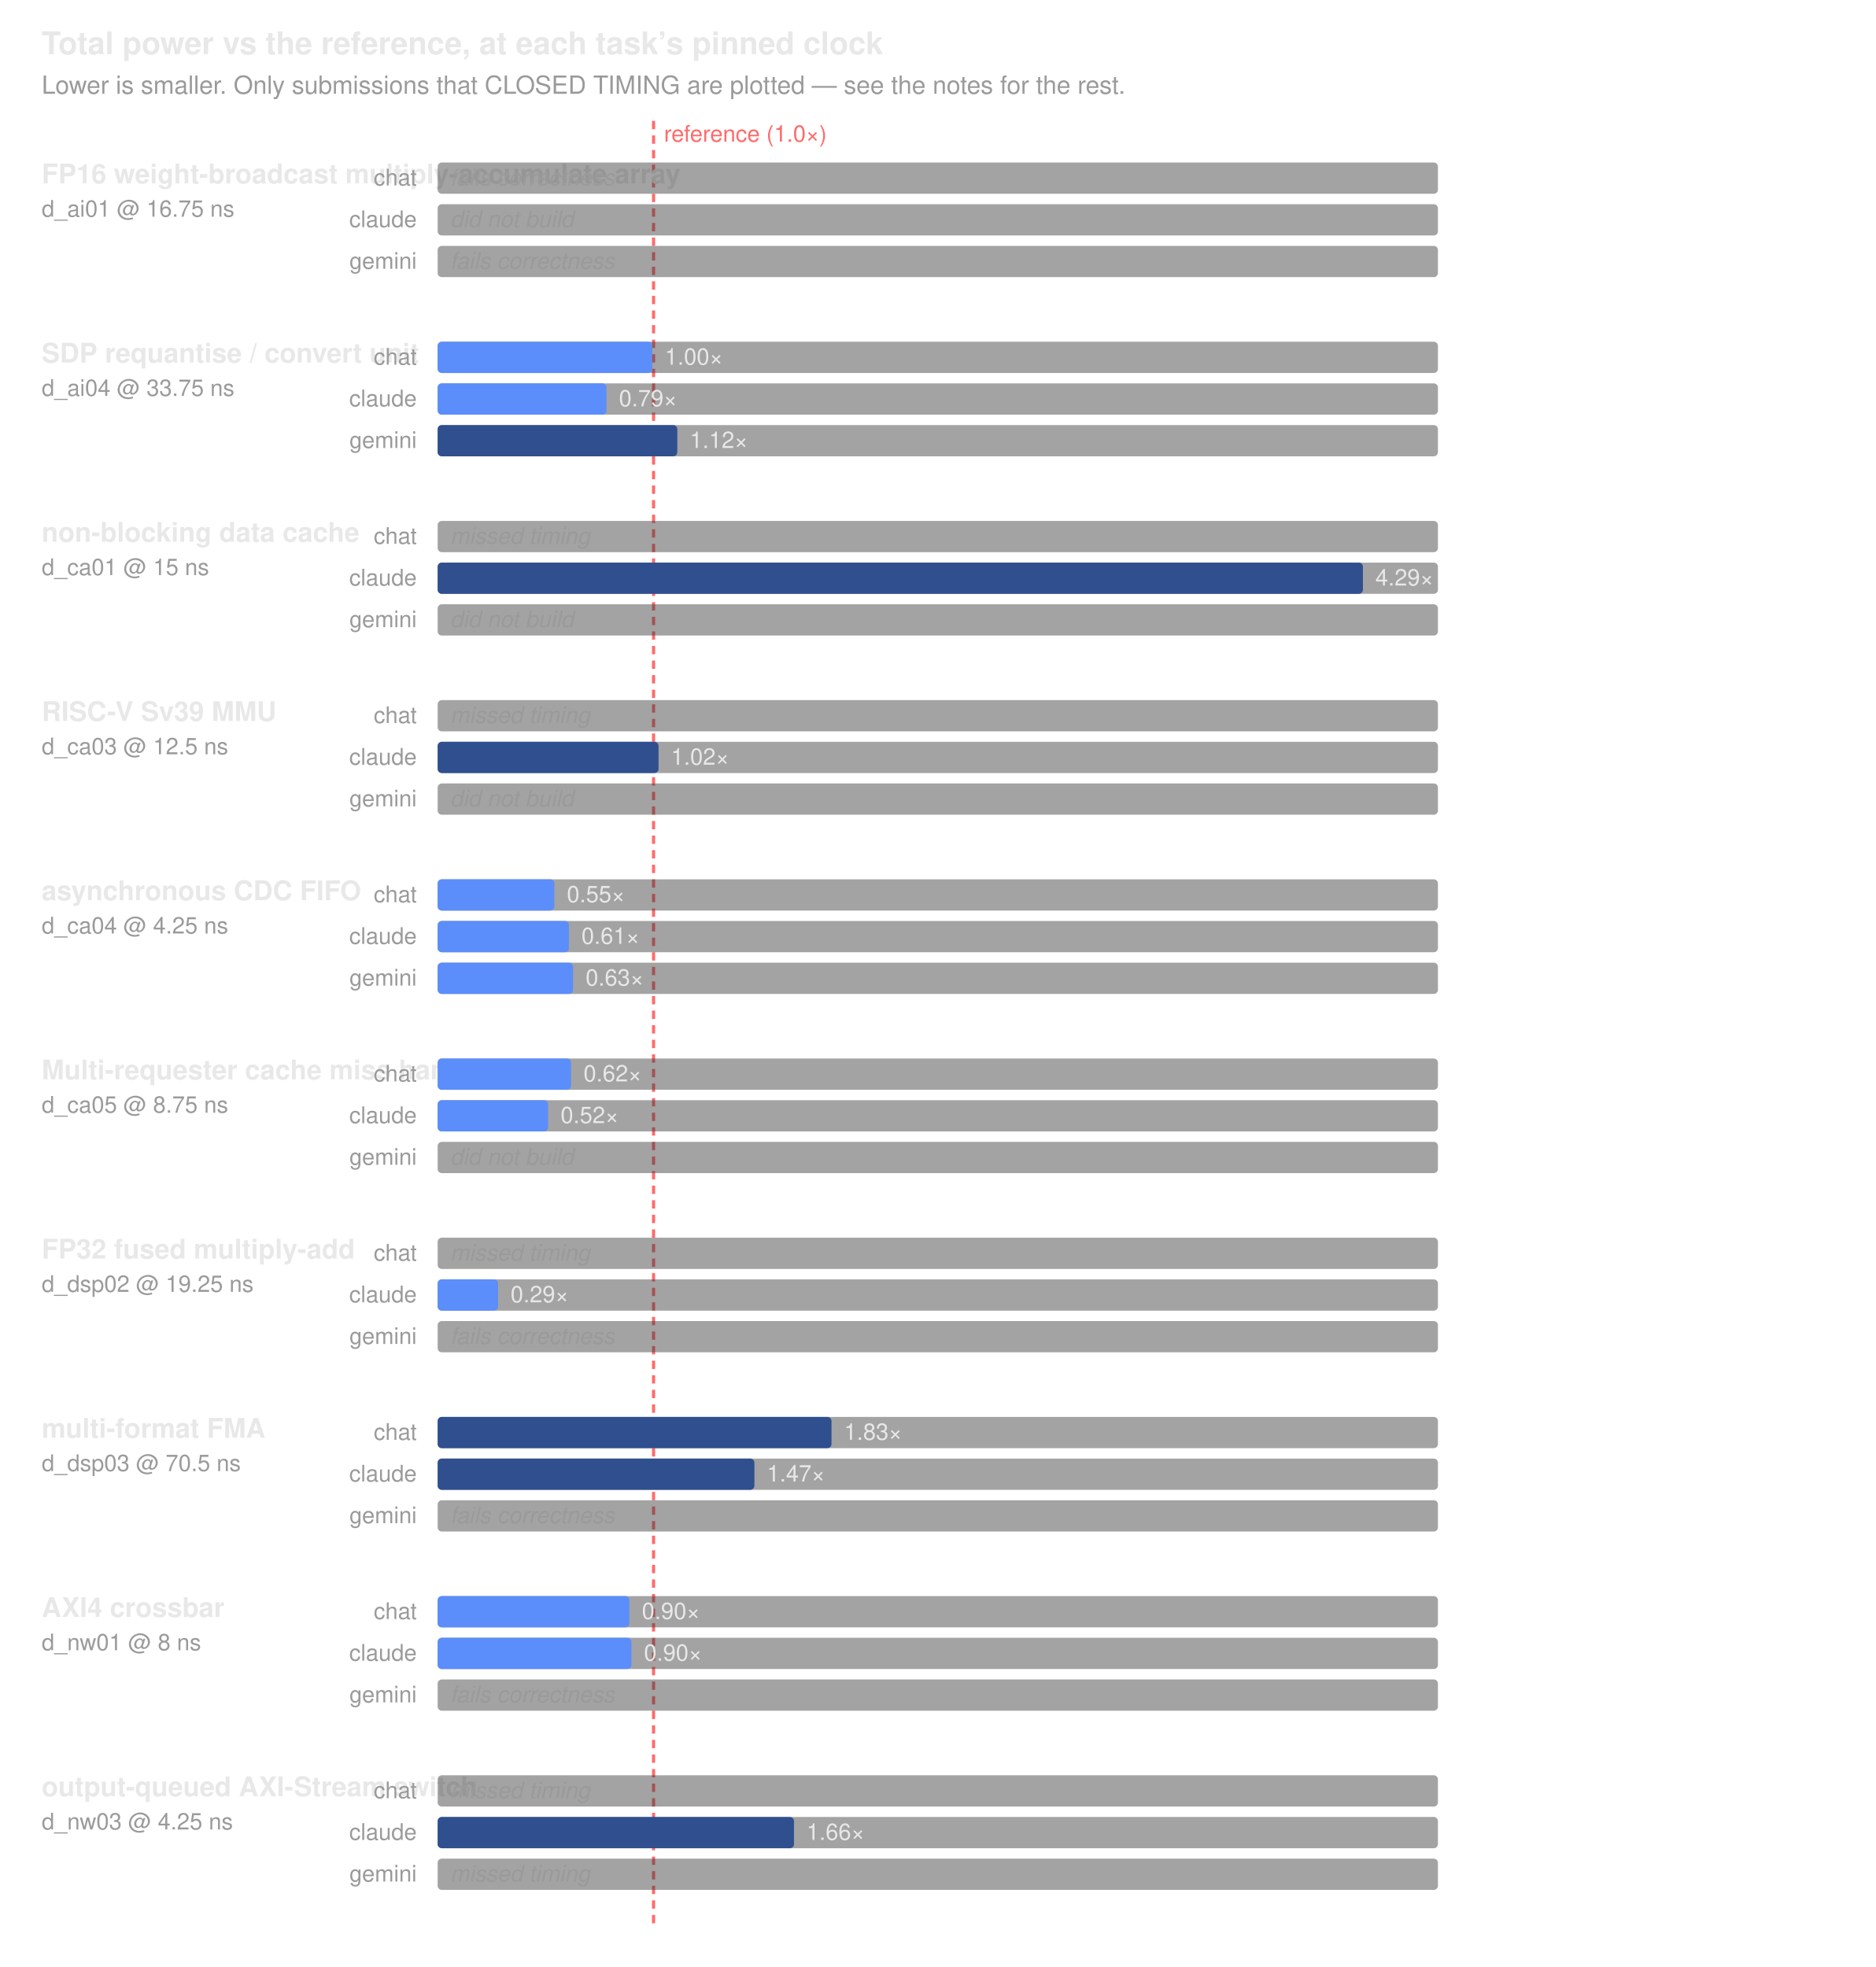
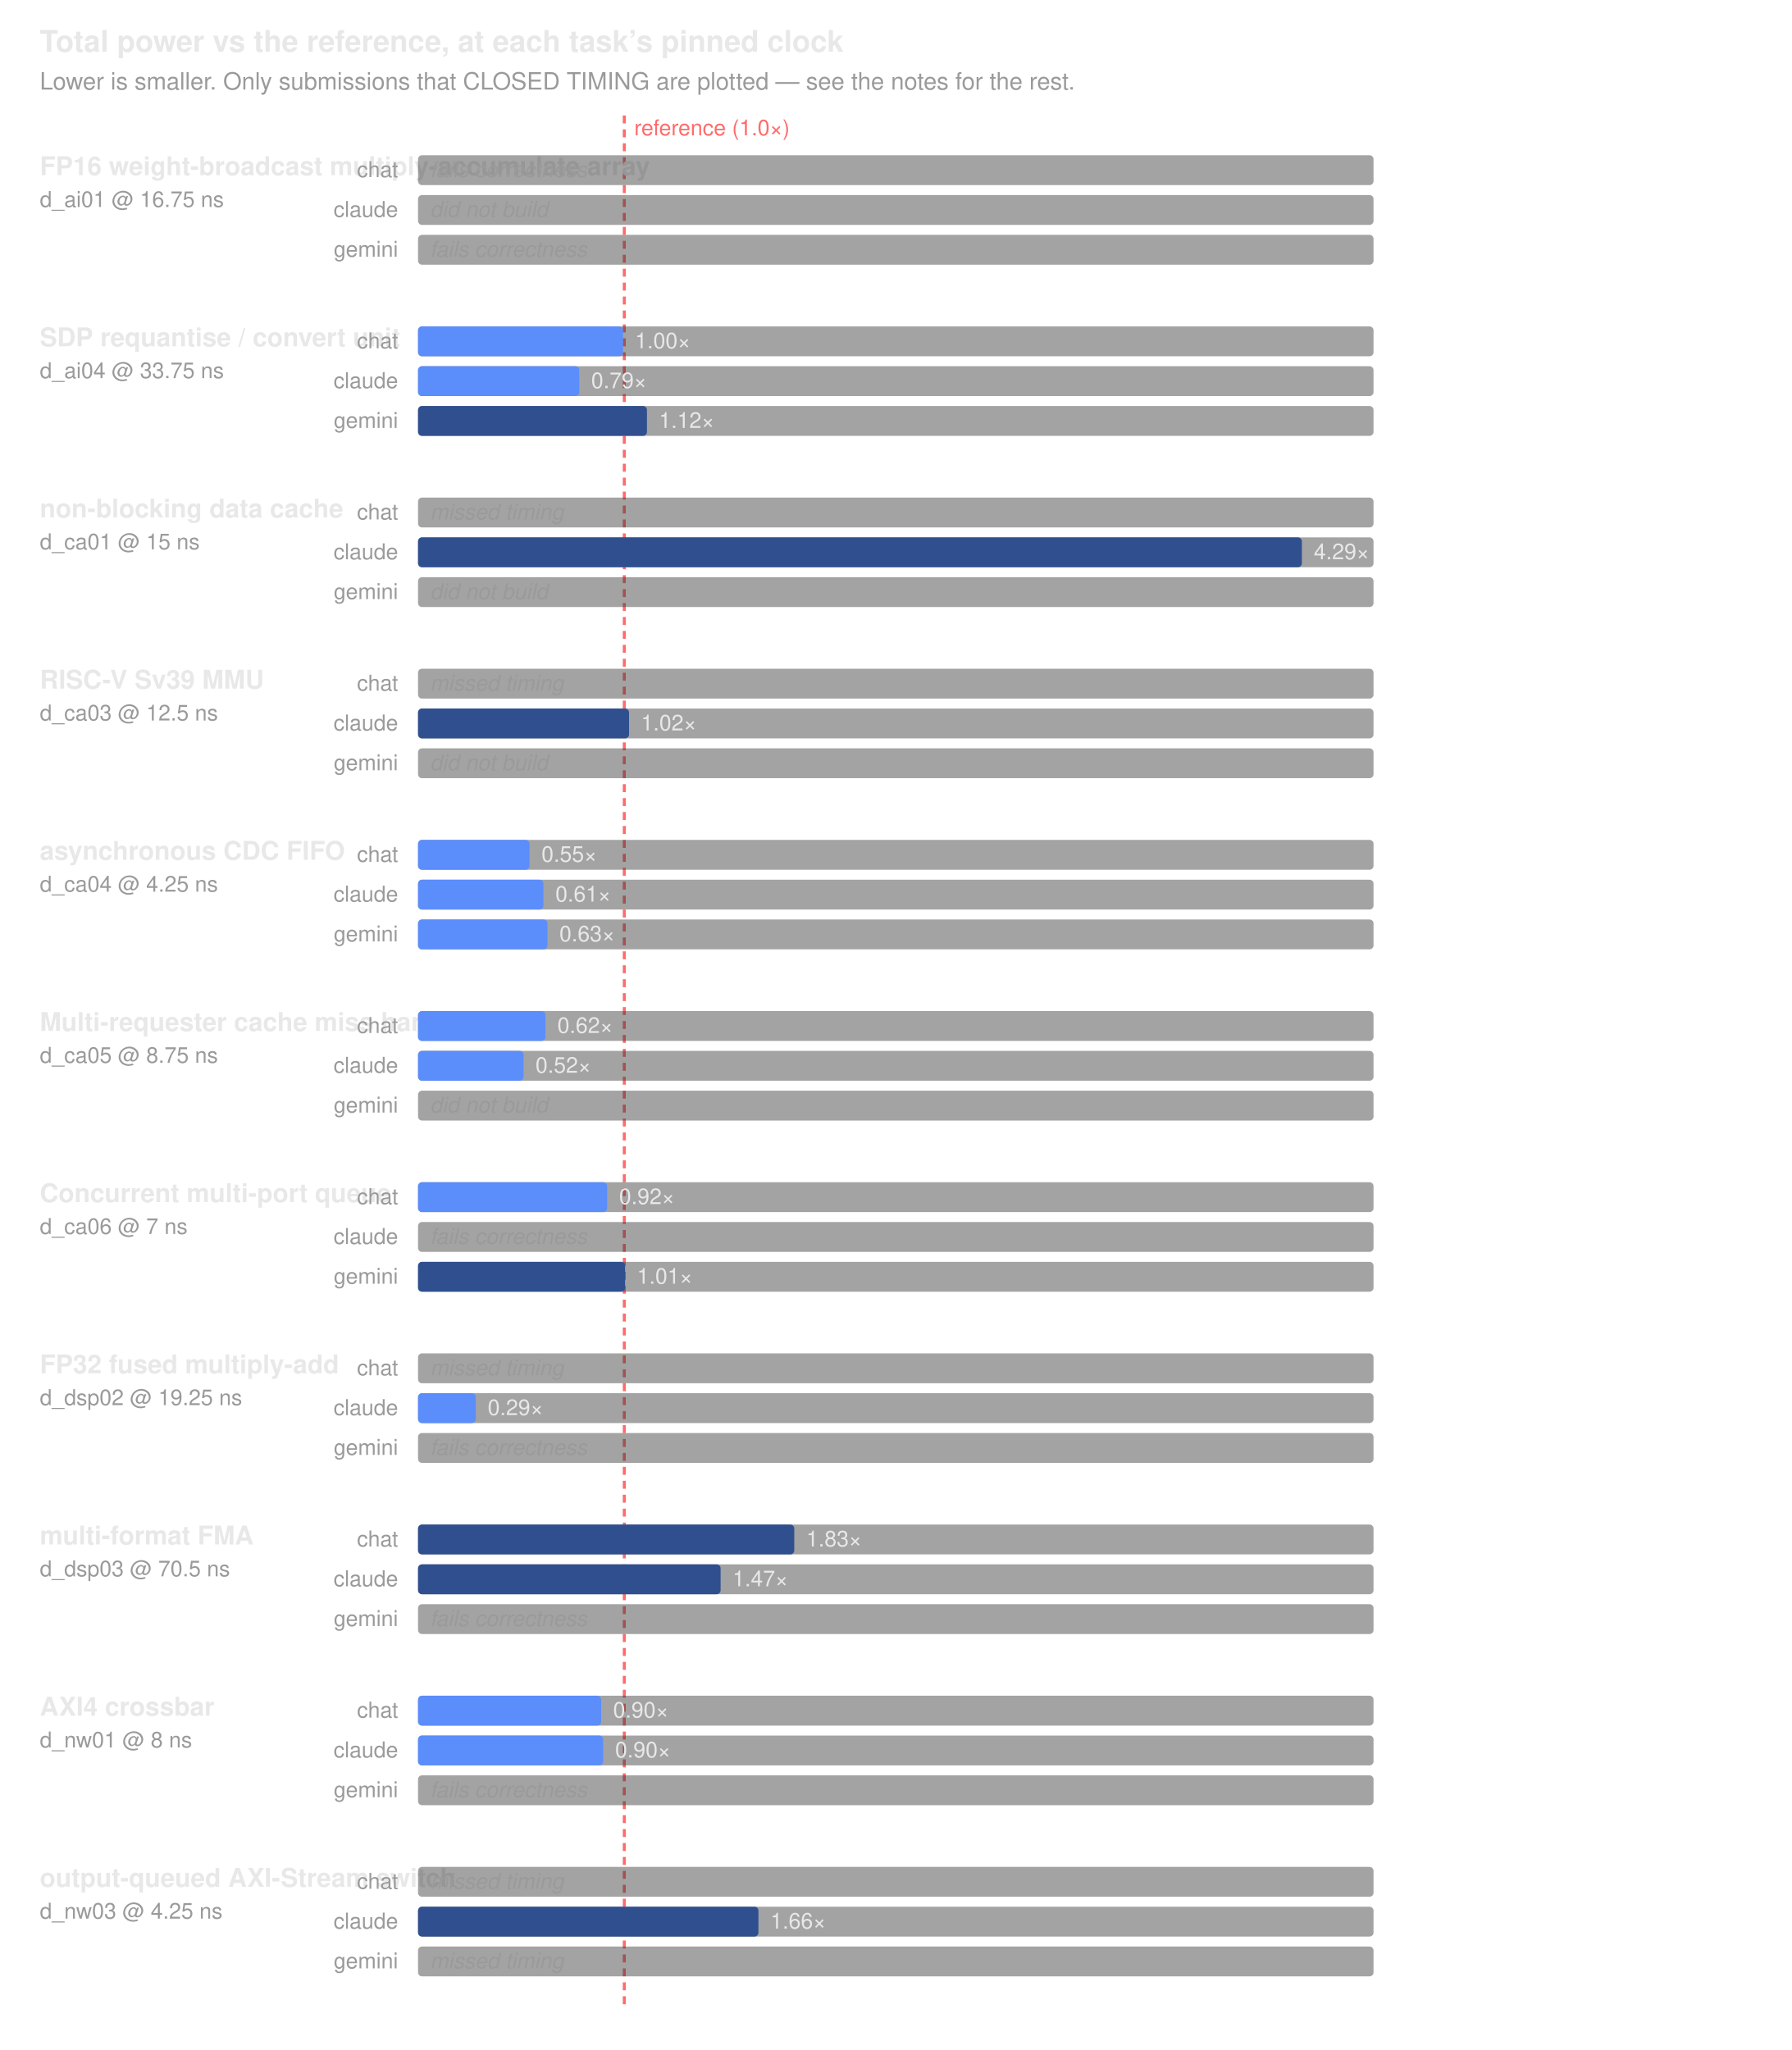
- <svg xmlns="http://www.w3.org/2000/svg" viewBox="0 0 900 944" font-family="-apple-system,BlinkMacSystemFont,Segoe UI,Helvetica,Arial,sans-serif">
-   <rect width="900" height="944" fill="none" />
+ <svg xmlns="http://www.w3.org/2000/svg" viewBox="0 0 900 1030" font-family="-apple-system,BlinkMacSystemFont,Segoe UI,Helvetica,Arial,sans-serif">
+   <rect width="900" height="1030" fill="none" />
  <text x="20" y="26" fill="#e8e8e8" font-size="15" font-weight="600">Total power vs the reference, at each task’s pinned clock</text>
  <text x="20" y="45" fill="#9a9a9a" font-size="12">Lower is smaller. Only submissions that CLOSED TIMING are plotted — see the notes for the rest.</text>
-   <line x1="313.613" y1="58" x2="313.613" y2="924" stroke="#ff6b6b" stroke-width="1.5" stroke-dasharray="4 3" />
+   <line x1="313.613" y1="58" x2="313.613" y2="1010" stroke="#ff6b6b" stroke-width="1.5" stroke-dasharray="4 3" />
  <text x="318.613" y="68" fill="#ff6b6b" font-size="11">reference (1.0×)</text>
  <text x="20" y="88" fill="#e8e8e8" font-size="13" font-weight="600">FP16 weight-broadcast multiply-accumulate array</text>
  <text x="20" y="104" fill="#9a9a9a" font-size="11">d_ai01 @ 16.75 ns</text>
  <text x="200" y="89" fill="#9a9a9a" font-size="11" text-anchor="end">chat</text>
  <rect x="210" y="78" width="480" height="15" rx="2" fill="#333" opacity="0.45" />
  <text x="216" y="89" fill="#9a9a9a" font-size="11" font-style="italic">fails correctness</text>
  <text x="200" y="109" fill="#9a9a9a" font-size="11" text-anchor="end">claude</text>
  <rect x="210" y="98" width="480" height="15" rx="2" fill="#333" opacity="0.45" />
  <text x="216" y="109" fill="#9a9a9a" font-size="11" font-style="italic">did not build</text>
  <text x="200" y="129" fill="#9a9a9a" font-size="11" text-anchor="end">gemini</text>
  <rect x="210" y="118" width="480" height="15" rx="2" fill="#333" opacity="0.45" />
  <text x="216" y="129" fill="#9a9a9a" font-size="11" font-style="italic">fails correctness</text>
  <text x="20" y="174" fill="#e8e8e8" font-size="13" font-weight="600">SDP requantise / convert unit</text>
  <text x="20" y="190" fill="#9a9a9a" font-size="11">d_ai04 @ 33.75 ns</text>
  <text x="200" y="175" fill="#9a9a9a" font-size="11" text-anchor="end">chat</text>
  <rect x="210" y="164" width="480" height="15" rx="2" fill="#333" opacity="0.45" />
  <rect x="210" y="164" width="103" height="15" rx="2" fill="#5b8dfb" />
  <text x="319" y="175" fill="#e8e8e8" font-size="11">1.00×</text>
  <text x="200" y="195" fill="#9a9a9a" font-size="11" text-anchor="end">claude</text>
  <rect x="210" y="184" width="480" height="15" rx="2" fill="#333" opacity="0.45" />
  <rect x="210" y="184" width="81" height="15" rx="2" fill="#5b8dfb" />
  <text x="297" y="195" fill="#e8e8e8" font-size="11">0.79×</text>
  <text x="200" y="215" fill="#9a9a9a" font-size="11" text-anchor="end">gemini</text>
  <rect x="210" y="204" width="480" height="15" rx="2" fill="#333" opacity="0.45" />
  <rect x="210" y="204" width="115" height="15" rx="2" fill="#2f4f8f" />
  <text x="331" y="215" fill="#e8e8e8" font-size="11">1.12×</text>
  <text x="20" y="260" fill="#e8e8e8" font-size="13" font-weight="600">non-blocking data cache</text>
  <text x="20" y="276" fill="#9a9a9a" font-size="11">d_ca01 @ 15 ns</text>
  <text x="200" y="261" fill="#9a9a9a" font-size="11" text-anchor="end">chat</text>
  <rect x="210" y="250" width="480" height="15" rx="2" fill="#333" opacity="0.45" />
  <text x="216" y="261" fill="#9a9a9a" font-size="11" font-style="italic">missed timing</text>
  <text x="200" y="281" fill="#9a9a9a" font-size="11" text-anchor="end">claude</text>
  <rect x="210" y="270" width="480" height="15" rx="2" fill="#333" opacity="0.45" />
  <rect x="210" y="270" width="444" height="15" rx="2" fill="#2f4f8f" />
  <text x="660" y="281" fill="#e8e8e8" font-size="11">4.29×</text>
  <text x="200" y="301" fill="#9a9a9a" font-size="11" text-anchor="end">gemini</text>
  <rect x="210" y="290" width="480" height="15" rx="2" fill="#333" opacity="0.45" />
  <text x="216" y="301" fill="#9a9a9a" font-size="11" font-style="italic">did not build</text>
  <text x="20" y="346" fill="#e8e8e8" font-size="13" font-weight="600">RISC-V Sv39 MMU</text>
  <text x="20" y="362" fill="#9a9a9a" font-size="11">d_ca03 @ 12.5 ns</text>
  <text x="200" y="347" fill="#9a9a9a" font-size="11" text-anchor="end">chat</text>
  <rect x="210" y="336" width="480" height="15" rx="2" fill="#333" opacity="0.45" />
  <text x="216" y="347" fill="#9a9a9a" font-size="11" font-style="italic">missed timing</text>
  <text x="200" y="367" fill="#9a9a9a" font-size="11" text-anchor="end">claude</text>
  <rect x="210" y="356" width="480" height="15" rx="2" fill="#333" opacity="0.45" />
  <rect x="210" y="356" width="106" height="15" rx="2" fill="#2f4f8f" />
  <text x="322" y="367" fill="#e8e8e8" font-size="11">1.02×</text>
  <text x="200" y="387" fill="#9a9a9a" font-size="11" text-anchor="end">gemini</text>
  <rect x="210" y="376" width="480" height="15" rx="2" fill="#333" opacity="0.45" />
  <text x="216" y="387" fill="#9a9a9a" font-size="11" font-style="italic">did not build</text>
  <text x="20" y="432" fill="#e8e8e8" font-size="13" font-weight="600">asynchronous CDC FIFO</text>
  <text x="20" y="448" fill="#9a9a9a" font-size="11">d_ca04 @ 4.25 ns</text>
  <text x="200" y="433" fill="#9a9a9a" font-size="11" text-anchor="end">chat</text>
  <rect x="210" y="422" width="480" height="15" rx="2" fill="#333" opacity="0.45" />
  <rect x="210" y="422" width="56" height="15" rx="2" fill="#5b8dfb" />
  <text x="272" y="433" fill="#e8e8e8" font-size="11">0.55×</text>
  <text x="200" y="453" fill="#9a9a9a" font-size="11" text-anchor="end">claude</text>
  <rect x="210" y="442" width="480" height="15" rx="2" fill="#333" opacity="0.45" />
  <rect x="210" y="442" width="63" height="15" rx="2" fill="#5b8dfb" />
  <text x="279" y="453" fill="#e8e8e8" font-size="11">0.61×</text>
  <text x="200" y="473" fill="#9a9a9a" font-size="11" text-anchor="end">gemini</text>
  <rect x="210" y="462" width="480" height="15" rx="2" fill="#333" opacity="0.45" />
  <rect x="210" y="462" width="65" height="15" rx="2" fill="#5b8dfb" />
  <text x="281" y="473" fill="#e8e8e8" font-size="11">0.63×</text>
  <text x="20" y="518" fill="#e8e8e8" font-size="13" font-weight="600">Multi-requester cache miss handler</text>
  <text x="20" y="534" fill="#9a9a9a" font-size="11">d_ca05 @ 8.75 ns</text>
  <text x="200" y="519" fill="#9a9a9a" font-size="11" text-anchor="end">chat</text>
  <rect x="210" y="508" width="480" height="15" rx="2" fill="#333" opacity="0.45" />
  <rect x="210" y="508" width="64" height="15" rx="2" fill="#5b8dfb" />
  <text x="280" y="519" fill="#e8e8e8" font-size="11">0.62×</text>
  <text x="200" y="539" fill="#9a9a9a" font-size="11" text-anchor="end">claude</text>
  <rect x="210" y="528" width="480" height="15" rx="2" fill="#333" opacity="0.45" />
  <rect x="210" y="528" width="53" height="15" rx="2" fill="#5b8dfb" />
  <text x="269" y="539" fill="#e8e8e8" font-size="11">0.52×</text>
  <text x="200" y="559" fill="#9a9a9a" font-size="11" text-anchor="end">gemini</text>
  <rect x="210" y="548" width="480" height="15" rx="2" fill="#333" opacity="0.45" />
  <text x="216" y="559" fill="#9a9a9a" font-size="11" font-style="italic">did not build</text>
-   <text x="20" y="604" fill="#e8e8e8" font-size="13" font-weight="600">FP32 fused multiply-add</text>
-   <text x="20" y="620" fill="#9a9a9a" font-size="11">d_dsp02 @ 19.25 ns</text>
+   <text x="20" y="604" fill="#e8e8e8" font-size="13" font-weight="600">Concurrent multi-port queue</text>
+   <text x="20" y="620" fill="#9a9a9a" font-size="11">d_ca06 @ 7 ns</text>
  <text x="200" y="605" fill="#9a9a9a" font-size="11" text-anchor="end">chat</text>
  <rect x="210" y="594" width="480" height="15" rx="2" fill="#333" opacity="0.45" />
-   <text x="216" y="605" fill="#9a9a9a" font-size="11" font-style="italic">missed timing</text>
+   <rect x="210" y="594" width="95" height="15" rx="2" fill="#5b8dfb" />
+   <text x="311" y="605" fill="#e8e8e8" font-size="11">0.92×</text>
  <text x="200" y="625" fill="#9a9a9a" font-size="11" text-anchor="end">claude</text>
  <rect x="210" y="614" width="480" height="15" rx="2" fill="#333" opacity="0.45" />
-   <rect x="210" y="614" width="29" height="15" rx="2" fill="#5b8dfb" />
-   <text x="245" y="625" fill="#e8e8e8" font-size="11">0.29×</text>
+   <text x="216" y="625" fill="#9a9a9a" font-size="11" font-style="italic">fails correctness</text>
  <text x="200" y="645" fill="#9a9a9a" font-size="11" text-anchor="end">gemini</text>
  <rect x="210" y="634" width="480" height="15" rx="2" fill="#333" opacity="0.45" />
-   <text x="216" y="645" fill="#9a9a9a" font-size="11" font-style="italic">fails correctness</text>
-   <text x="20" y="690" fill="#e8e8e8" font-size="13" font-weight="600">multi-format FMA</text>
-   <text x="20" y="706" fill="#9a9a9a" font-size="11">d_dsp03 @ 70.5 ns</text>
+   <rect x="210" y="634" width="104" height="15" rx="2" fill="#2f4f8f" />
+   <text x="320" y="645" fill="#e8e8e8" font-size="11">1.01×</text>
+   <text x="20" y="690" fill="#e8e8e8" font-size="13" font-weight="600">FP32 fused multiply-add</text>
+   <text x="20" y="706" fill="#9a9a9a" font-size="11">d_dsp02 @ 19.25 ns</text>
  <text x="200" y="691" fill="#9a9a9a" font-size="11" text-anchor="end">chat</text>
  <rect x="210" y="680" width="480" height="15" rx="2" fill="#333" opacity="0.45" />
-   <rect x="210" y="680" width="189" height="15" rx="2" fill="#2f4f8f" />
-   <text x="405" y="691" fill="#e8e8e8" font-size="11">1.83×</text>
+   <text x="216" y="691" fill="#9a9a9a" font-size="11" font-style="italic">missed timing</text>
  <text x="200" y="711" fill="#9a9a9a" font-size="11" text-anchor="end">claude</text>
  <rect x="210" y="700" width="480" height="15" rx="2" fill="#333" opacity="0.45" />
-   <rect x="210" y="700" width="152" height="15" rx="2" fill="#2f4f8f" />
-   <text x="368" y="711" fill="#e8e8e8" font-size="11">1.47×</text>
+   <rect x="210" y="700" width="29" height="15" rx="2" fill="#5b8dfb" />
+   <text x="245" y="711" fill="#e8e8e8" font-size="11">0.29×</text>
  <text x="200" y="731" fill="#9a9a9a" font-size="11" text-anchor="end">gemini</text>
  <rect x="210" y="720" width="480" height="15" rx="2" fill="#333" opacity="0.45" />
  <text x="216" y="731" fill="#9a9a9a" font-size="11" font-style="italic">fails correctness</text>
-   <text x="20" y="776" fill="#e8e8e8" font-size="13" font-weight="600">AXI4 crossbar</text>
-   <text x="20" y="792" fill="#9a9a9a" font-size="11">d_nw01 @ 8 ns</text>
+   <text x="20" y="776" fill="#e8e8e8" font-size="13" font-weight="600">multi-format FMA</text>
+   <text x="20" y="792" fill="#9a9a9a" font-size="11">d_dsp03 @ 70.5 ns</text>
  <text x="200" y="777" fill="#9a9a9a" font-size="11" text-anchor="end">chat</text>
  <rect x="210" y="766" width="480" height="15" rx="2" fill="#333" opacity="0.45" />
-   <rect x="210" y="766" width="92" height="15" rx="2" fill="#5b8dfb" />
-   <text x="308" y="777" fill="#e8e8e8" font-size="11">0.90×</text>
+   <rect x="210" y="766" width="189" height="15" rx="2" fill="#2f4f8f" />
+   <text x="405" y="777" fill="#e8e8e8" font-size="11">1.83×</text>
  <text x="200" y="797" fill="#9a9a9a" font-size="11" text-anchor="end">claude</text>
  <rect x="210" y="786" width="480" height="15" rx="2" fill="#333" opacity="0.45" />
-   <rect x="210" y="786" width="93" height="15" rx="2" fill="#5b8dfb" />
-   <text x="309" y="797" fill="#e8e8e8" font-size="11">0.90×</text>
+   <rect x="210" y="786" width="152" height="15" rx="2" fill="#2f4f8f" />
+   <text x="368" y="797" fill="#e8e8e8" font-size="11">1.47×</text>
  <text x="200" y="817" fill="#9a9a9a" font-size="11" text-anchor="end">gemini</text>
  <rect x="210" y="806" width="480" height="15" rx="2" fill="#333" opacity="0.45" />
  <text x="216" y="817" fill="#9a9a9a" font-size="11" font-style="italic">fails correctness</text>
-   <text x="20" y="862" fill="#e8e8e8" font-size="13" font-weight="600">output-queued AXI-Stream switch</text>
-   <text x="20" y="878" fill="#9a9a9a" font-size="11">d_nw03 @ 4.25 ns</text>
+   <text x="20" y="862" fill="#e8e8e8" font-size="13" font-weight="600">AXI4 crossbar</text>
+   <text x="20" y="878" fill="#9a9a9a" font-size="11">d_nw01 @ 8 ns</text>
  <text x="200" y="863" fill="#9a9a9a" font-size="11" text-anchor="end">chat</text>
  <rect x="210" y="852" width="480" height="15" rx="2" fill="#333" opacity="0.45" />
-   <text x="216" y="863" fill="#9a9a9a" font-size="11" font-style="italic">missed timing</text>
+   <rect x="210" y="852" width="92" height="15" rx="2" fill="#5b8dfb" />
+   <text x="308" y="863" fill="#e8e8e8" font-size="11">0.90×</text>
  <text x="200" y="883" fill="#9a9a9a" font-size="11" text-anchor="end">claude</text>
  <rect x="210" y="872" width="480" height="15" rx="2" fill="#333" opacity="0.45" />
-   <rect x="210" y="872" width="171" height="15" rx="2" fill="#2f4f8f" />
-   <text x="387" y="883" fill="#e8e8e8" font-size="11">1.66×</text>
+   <rect x="210" y="872" width="93" height="15" rx="2" fill="#5b8dfb" />
+   <text x="309" y="883" fill="#e8e8e8" font-size="11">0.90×</text>
  <text x="200" y="903" fill="#9a9a9a" font-size="11" text-anchor="end">gemini</text>
  <rect x="210" y="892" width="480" height="15" rx="2" fill="#333" opacity="0.45" />
-   <text x="216" y="903" fill="#9a9a9a" font-size="11" font-style="italic">missed timing</text>
+   <text x="216" y="903" fill="#9a9a9a" font-size="11" font-style="italic">fails correctness</text>
+   <text x="20" y="948" fill="#e8e8e8" font-size="13" font-weight="600">output-queued AXI-Stream switch</text>
+   <text x="20" y="964" fill="#9a9a9a" font-size="11">d_nw03 @ 4.25 ns</text>
+   <text x="200" y="949" fill="#9a9a9a" font-size="11" text-anchor="end">chat</text>
+   <rect x="210" y="938" width="480" height="15" rx="2" fill="#333" opacity="0.45" />
+   <text x="216" y="949" fill="#9a9a9a" font-size="11" font-style="italic">missed timing</text>
+   <text x="200" y="969" fill="#9a9a9a" font-size="11" text-anchor="end">claude</text>
+   <rect x="210" y="958" width="480" height="15" rx="2" fill="#333" opacity="0.45" />
+   <rect x="210" y="958" width="171" height="15" rx="2" fill="#2f4f8f" />
+   <text x="387" y="969" fill="#e8e8e8" font-size="11">1.66×</text>
+   <text x="200" y="989" fill="#9a9a9a" font-size="11" text-anchor="end">gemini</text>
+   <rect x="210" y="978" width="480" height="15" rx="2" fill="#333" opacity="0.45" />
+   <text x="216" y="989" fill="#9a9a9a" font-size="11" font-style="italic">missed timing</text>
</svg>
